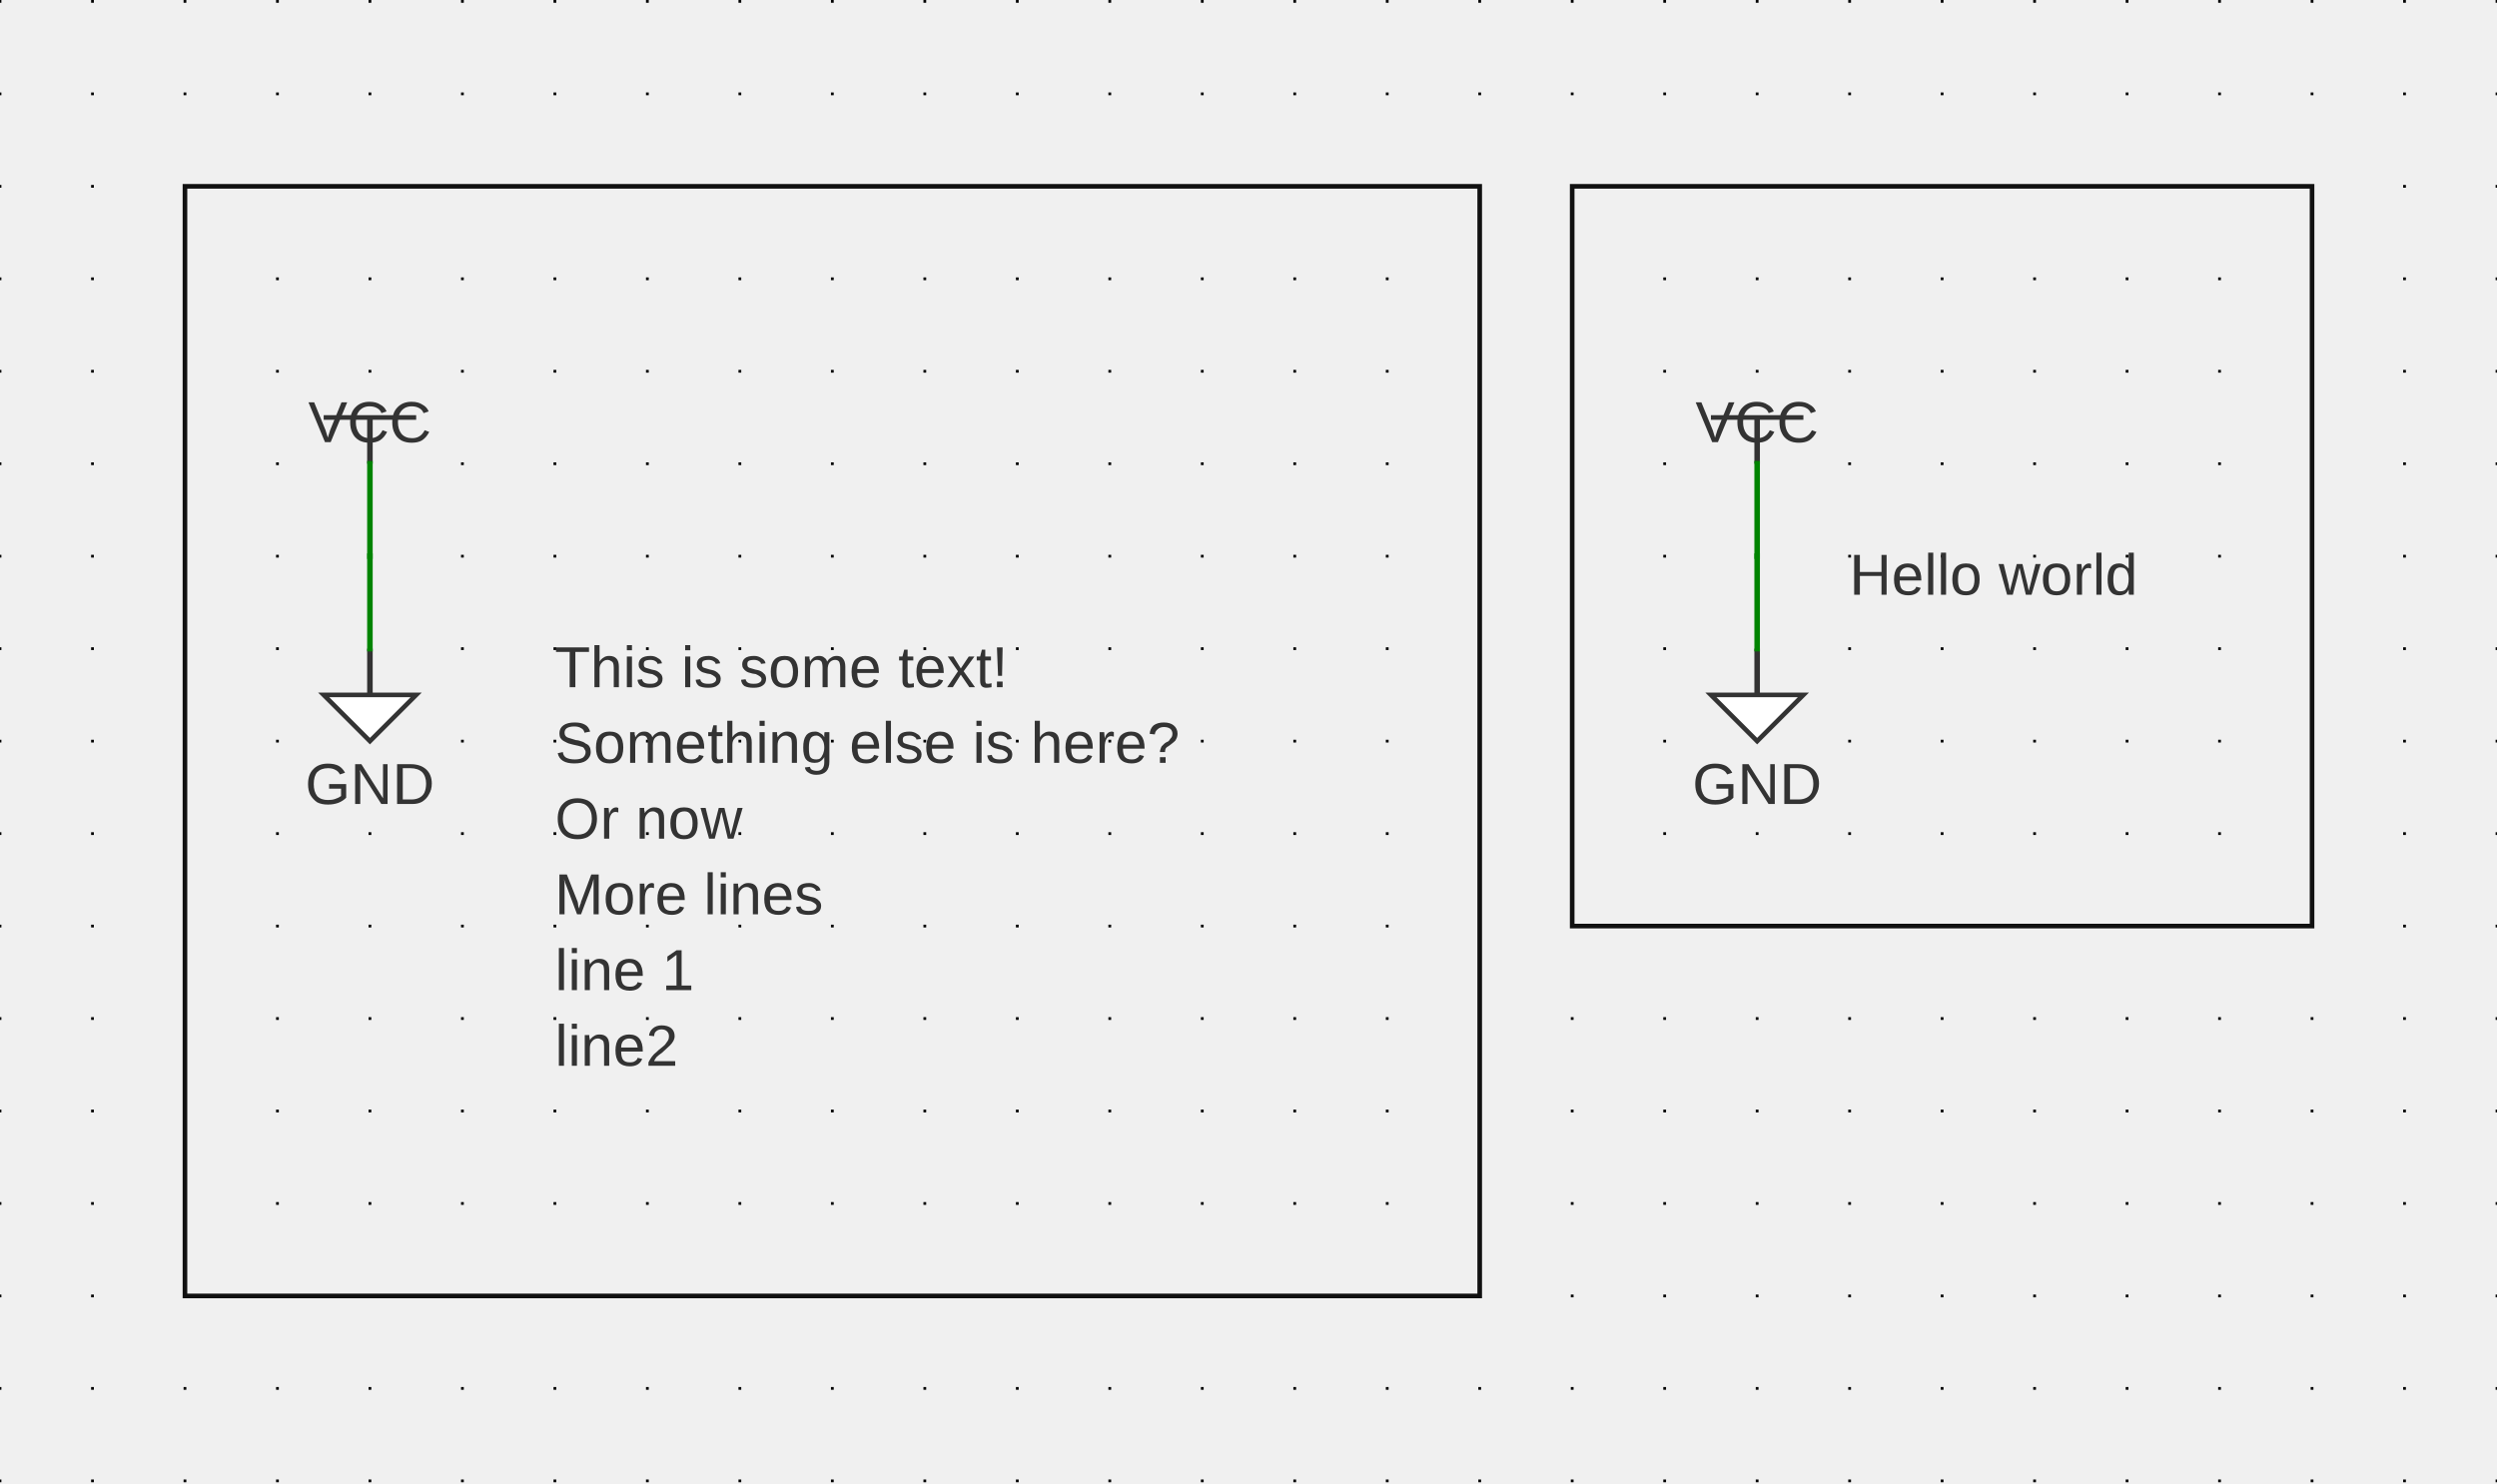
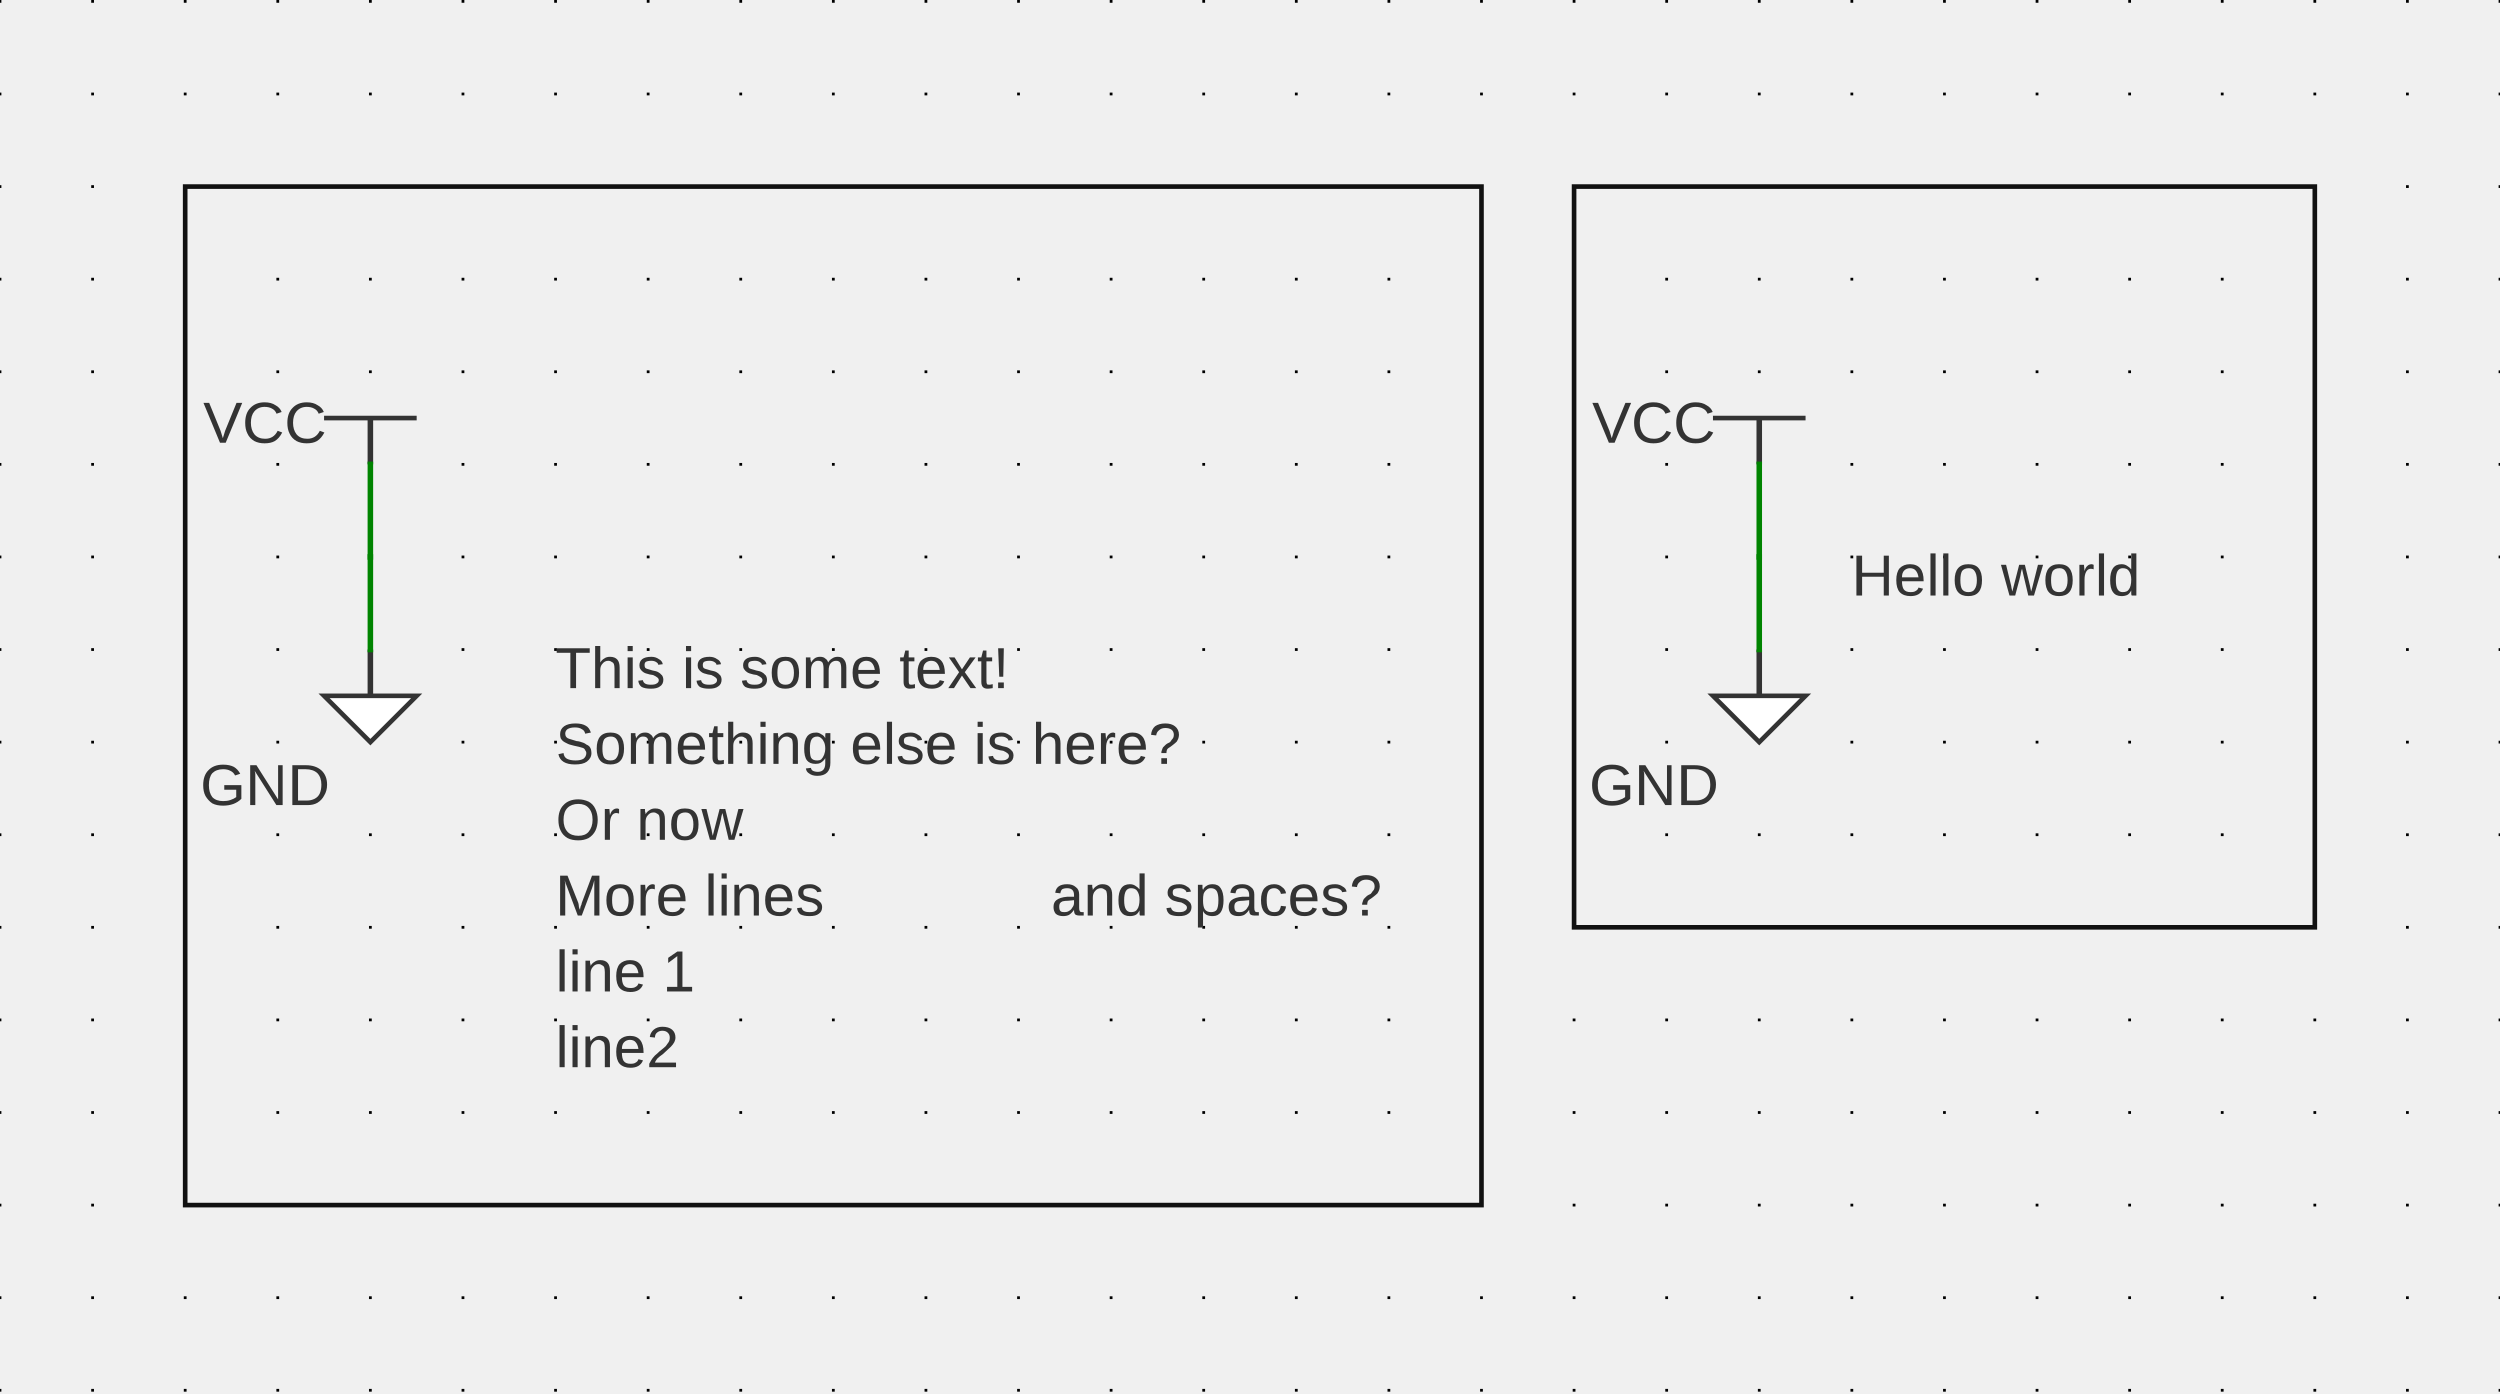
- <svg xmlns="http://www.w3.org/2000/svg" xmlns:ns1="http://svgjs.dev/svgjs" version="1.1" width="647.957" height="385.054" viewBox="-2.54 -2.578 68.58 40.754">
+ <svg xmlns="http://www.w3.org/2000/svg" xmlns:ns1="http://svgjs.dev/svgjs" version="1.1" width="647.957" height="361.056" viewBox="-2.54 -2.578 68.58 38.214">
  <g id="sheet-0" class="sheet" transform="matrix(1,0,0,1,0,0)">
    <g class="sheet-elements" transform="matrix(1,0,0,1,0,0)">
      <g transform="matrix(1,0,0,1,0,0)" class="grid">
-         <path d="M -2.54 -2.578 L -2.54 38.176 M 0 -2.578 L 0 38.176 M 2.54 -2.578 L 2.54 38.176 M 5.08 -2.578 L 5.08 38.176 M 7.62 -2.578 L 7.62 38.176 M 10.16 -2.578 L 10.16 38.176 M 12.7 -2.578 L 12.7 38.176 M 15.24 -2.578 L 15.24 38.176 M 17.78 -2.578 L 17.78 38.176 M 20.32 -2.578 L 20.32 38.176 M 22.86 -2.578 L 22.86 38.176 M 25.4 -2.578 L 25.4 38.176 M 27.94 -2.578 L 27.94 38.176 M 30.48 -2.578 L 30.48 38.176 M 33.02 -2.578 L 33.02 38.176 M 35.56 -2.578 L 35.56 38.176 M 38.1 -2.578 L 38.1 38.176 M 40.64 -2.578 L 40.64 38.176 M 43.18 -2.578 L 43.18 38.176 M 45.72 -2.578 L 45.72 38.176 M 48.26 -2.578 L 48.26 38.176 M 50.8 -2.578 L 50.8 38.176 M 53.34 -2.578 L 53.34 38.176 M 55.88 -2.578 L 55.88 38.176 M 58.42 -2.578 L 58.42 38.176 M 60.96 -2.578 L 60.96 38.176 M 63.5 -2.578 L 63.5 38.176 M 66.04 -2.578 L 66.04 38.176" stroke-dasharray="0.076,2.464" stroke-width="0.076" stroke="#000000" />
+         <path d="M -2.54 -2.578 L -2.54 35.636 M 0 -2.578 L 0 35.636 M 2.54 -2.578 L 2.54 35.636 M 5.08 -2.578 L 5.08 35.636 M 7.62 -2.578 L 7.62 35.636 M 10.16 -2.578 L 10.16 35.636 M 12.7 -2.578 L 12.7 35.636 M 15.24 -2.578 L 15.24 35.636 M 17.78 -2.578 L 17.78 35.636 M 20.32 -2.578 L 20.32 35.636 M 22.86 -2.578 L 22.86 35.636 M 25.4 -2.578 L 25.4 35.636 M 27.94 -2.578 L 27.94 35.636 M 30.48 -2.578 L 30.48 35.636 M 33.02 -2.578 L 33.02 35.636 M 35.56 -2.578 L 35.56 35.636 M 38.1 -2.578 L 38.1 35.636 M 40.64 -2.578 L 40.64 35.636 M 43.18 -2.578 L 43.18 35.636 M 45.72 -2.578 L 45.72 35.636 M 48.26 -2.578 L 48.26 35.636 M 50.8 -2.578 L 50.8 35.636 M 53.34 -2.578 L 53.34 35.636 M 55.88 -2.578 L 55.88 35.636 M 58.42 -2.578 L 58.42 35.636 M 60.96 -2.578 L 60.96 35.636 M 63.5 -2.578 L 63.5 35.636 M 66.04 -2.578 L 66.04 35.636" stroke-dasharray="0.076,2.464" stroke-width="0.076" stroke="#000000" />
      </g>
      <g transform="matrix(1,0,0,1,7.62,8.89)">
        <g>
          <path d="M -1.27 0 L 1.27 0" stroke-width="0.127" stroke="#333333" fill="none" />
          <path d="M 0 1.27 L 0 0" stroke-width="0.152" stroke="#333333" />
          <g transform="matrix(1,0,0,1,0,-0.381)">
-             <text fill="#333333" font-family="Arial" font-size="1.6" text-anchor="middle" dominant-baseline="text-top" font-weight="regular" transform="matrix(1,0,0,1,0,0)" ns1:data="{&quot;leading&quot;:&quot;1.3&quot;}">
+             <text fill="#333333" font-family="Arial" font-size="1.6" text-anchor="middle" dominant-baseline="text-top" font-weight="regular" xml:space="preserve" transform="matrix(1,0,0,1,0,0)" ns1:data="{&quot;leading&quot;:&quot;1.3&quot;}">
              <tspan dy="0" x="0" ns1:data="{&quot;newLined&quot;:true}">VCC</tspan>
            </text>
          </g>
        </g>
      </g>
      <g transform="matrix(1,0,0,1,7.62,12.7)">
        <g>
          <path d="M 0 0 L 0 0" stroke-width="0.152" stroke="#333333" />
          <g transform="matrix(1,0,0,1,5.08,2.54)">
-             <text fill="#333333" font-family="Arial" font-size="1.6" text-anchor="start" dominant-baseline="text-top" font-weight="regular" transform="matrix(1,0,0,1,0,0)" ns1:data="{&quot;leading&quot;:&quot;1.3&quot;}">
+             <text fill="#333333" font-family="Arial" font-size="1.6" text-anchor="start" dominant-baseline="text-top" font-weight="regular" xml:space="preserve" transform="matrix(1,0,0,1,0,0)" ns1:data="{&quot;leading&quot;:&quot;1.3&quot;}">
              <tspan dy="0" x="0" ns1:data="{&quot;newLined&quot;:true}">This is some text!</tspan>
-               <tspan dy="2.08" x="0" ns1:data="{&quot;newLined&quot;:true}">        Something else is here?</tspan>
-               <tspan dy="2.08" x="0" ns1:data="{&quot;newLined&quot;:true}">        Or now</tspan>
-               <tspan dy="2.08" x="0" ns1:data="{&quot;newLined&quot;:true}">        More lines</tspan>
-               <tspan dy="2.08" x="0" ns1:data="{&quot;newLined&quot;:true}">        line 1</tspan>
-               <tspan dy="2.08" x="0" ns1:data="{&quot;newLined&quot;:true}">        line2</tspan>
-               <tspan dy="2.08" x="0" ns1:data="{&quot;newLined&quot;:true}">        </tspan>
+               <tspan dy="2.08" x="0" ns1:data="{&quot;newLined&quot;:true}">Something else is here?</tspan>
+               <tspan dy="2.08" x="0" ns1:data="{&quot;newLined&quot;:true}">Or now</tspan>
+               <tspan dy="2.08" x="0" ns1:data="{&quot;newLined&quot;:true}">More lines              and spaces?</tspan>
+               <tspan dy="2.08" x="0" ns1:data="{&quot;newLined&quot;:true}">line 1</tspan>
+               <tspan dy="2.08" x="0" ns1:data="{&quot;newLined&quot;:true}">line2</tspan>
            </text>
          </g>
        </g>
      </g>
      <g transform="matrix(1,0,0,1,7.62,16.51)">
        <g>
          <path d="M -1.27 0 L 1.27 0 L 0 1.27 Z" stroke-width="0.127" stroke="#333333" fill="#ffffff" />
          <path d="M 0 -1.27 L 0 0" stroke-width="0.152" stroke="#333333" />
          <g transform="matrix(1,0,0,1,0,2.54)">
-             <text fill="#333333" font-family="Arial" font-size="1.6" text-anchor="middle" dominant-baseline="middle" font-weight="regular" transform="matrix(1,0,0,1,0,0)" ns1:data="{&quot;leading&quot;:&quot;1.3&quot;}">
+             <text fill="#333333" font-family="Arial" font-size="1.6" text-anchor="middle" dominant-baseline="middle" font-weight="regular" xml:space="preserve" transform="matrix(1,0,0,1,0,0)" ns1:data="{&quot;leading&quot;:&quot;1.3&quot;}">
              <tspan dy="0" x="0" ns1:data="{&quot;newLined&quot;:true}">GND</tspan>
            </text>
          </g>
        </g>
      </g>
      <g transform="matrix(1,0,0,1,45.72,8.89)">
        <g>
          <path d="M -1.27 0 L 1.27 0" stroke-width="0.127" stroke="#333333" fill="none" />
          <path d="M 0 1.27 L 0 0" stroke-width="0.152" stroke="#333333" />
          <g transform="matrix(1,0,0,1,0,-0.381)">
-             <text fill="#333333" font-family="Arial" font-size="1.6" text-anchor="middle" dominant-baseline="text-top" font-weight="regular" transform="matrix(1,0,0,1,0,0)" ns1:data="{&quot;leading&quot;:&quot;1.3&quot;}">
+             <text fill="#333333" font-family="Arial" font-size="1.6" text-anchor="middle" dominant-baseline="text-top" font-weight="regular" xml:space="preserve" transform="matrix(1,0,0,1,0,0)" ns1:data="{&quot;leading&quot;:&quot;1.3&quot;}">
              <tspan dy="0" x="0" ns1:data="{&quot;newLined&quot;:true}">VCC</tspan>
            </text>
          </g>
        </g>
      </g>
      <g transform="matrix(1,0,0,1,45.72,12.7)">
        <g>
          <path d="M 0 0 L 0 0" stroke-width="0.152" stroke="#333333" />
          <g transform="matrix(1,0,0,1,2.54,0)">
-             <text fill="#333333" font-family="Arial" font-size="1.6" text-anchor="start" dominant-baseline="text-top" font-weight="regular" transform="matrix(1,0,0,1,0,0)" ns1:data="{&quot;leading&quot;:&quot;1.3&quot;}">
+             <text fill="#333333" font-family="Arial" font-size="1.6" text-anchor="start" dominant-baseline="text-top" font-weight="regular" xml:space="preserve" transform="matrix(1,0,0,1,0,0)" ns1:data="{&quot;leading&quot;:&quot;1.3&quot;}">
              <tspan dy="0" x="0" ns1:data="{&quot;newLined&quot;:true}">Hello world</tspan>
            </text>
          </g>
        </g>
      </g>
      <g transform="matrix(1,0,0,1,45.72,16.51)">
        <g>
          <path d="M -1.27 0 L 1.27 0 L 0 1.27 Z" stroke-width="0.127" stroke="#333333" fill="#ffffff" />
          <path d="M 0 -1.27 L 0 0" stroke-width="0.152" stroke="#333333" />
          <g transform="matrix(1,0,0,1,0,2.54)">
-             <text fill="#333333" font-family="Arial" font-size="1.6" text-anchor="middle" dominant-baseline="middle" font-weight="regular" transform="matrix(1,0,0,1,0,0)" ns1:data="{&quot;leading&quot;:&quot;1.3&quot;}">
+             <text fill="#333333" font-family="Arial" font-size="1.6" text-anchor="middle" dominant-baseline="middle" font-weight="regular" xml:space="preserve" transform="matrix(1,0,0,1,0,0)" ns1:data="{&quot;leading&quot;:&quot;1.3&quot;}">
              <tspan dy="0" x="0" ns1:data="{&quot;newLined&quot;:true}">GND</tspan>
            </text>
          </g>
        </g>
      </g>
      <g>
        <line x1="7.62" y1="10.16" x2="7.62" y2="12.7" stroke-linecap="square" stroke-width="0.152" stroke="#008400" fill="none" />
        <line x1="7.62" y1="12.7" x2="7.62" y2="15.24" stroke-linecap="square" stroke-width="0.152" stroke="#008400" fill="none" />
        <line x1="45.72" y1="10.16" x2="45.72" y2="12.7" stroke-linecap="square" stroke-width="0.152" stroke="#008400" fill="none" />
        <line x1="45.72" y1="12.7" x2="45.72" y2="15.24" stroke-linecap="square" stroke-width="0.152" stroke="#008400" fill="none" />
      </g>
      <g>
-         <rect width="35.56" height="30.48" fill="none" stroke-width="0.127" stroke="#111111" transform="matrix(1,0,0,1,2.54,2.54)" />
+         <rect width="35.56" height="27.94" fill="none" stroke-width="0.127" stroke="#111111" transform="matrix(1,0,0,1,2.54,2.54)" />
        <rect width="20.32" height="20.32" fill="none" stroke-width="0.127" stroke="#111111" transform="matrix(1,0,0,1,40.64,2.54)" />
      </g>
    </g>
  </g>
</svg>
